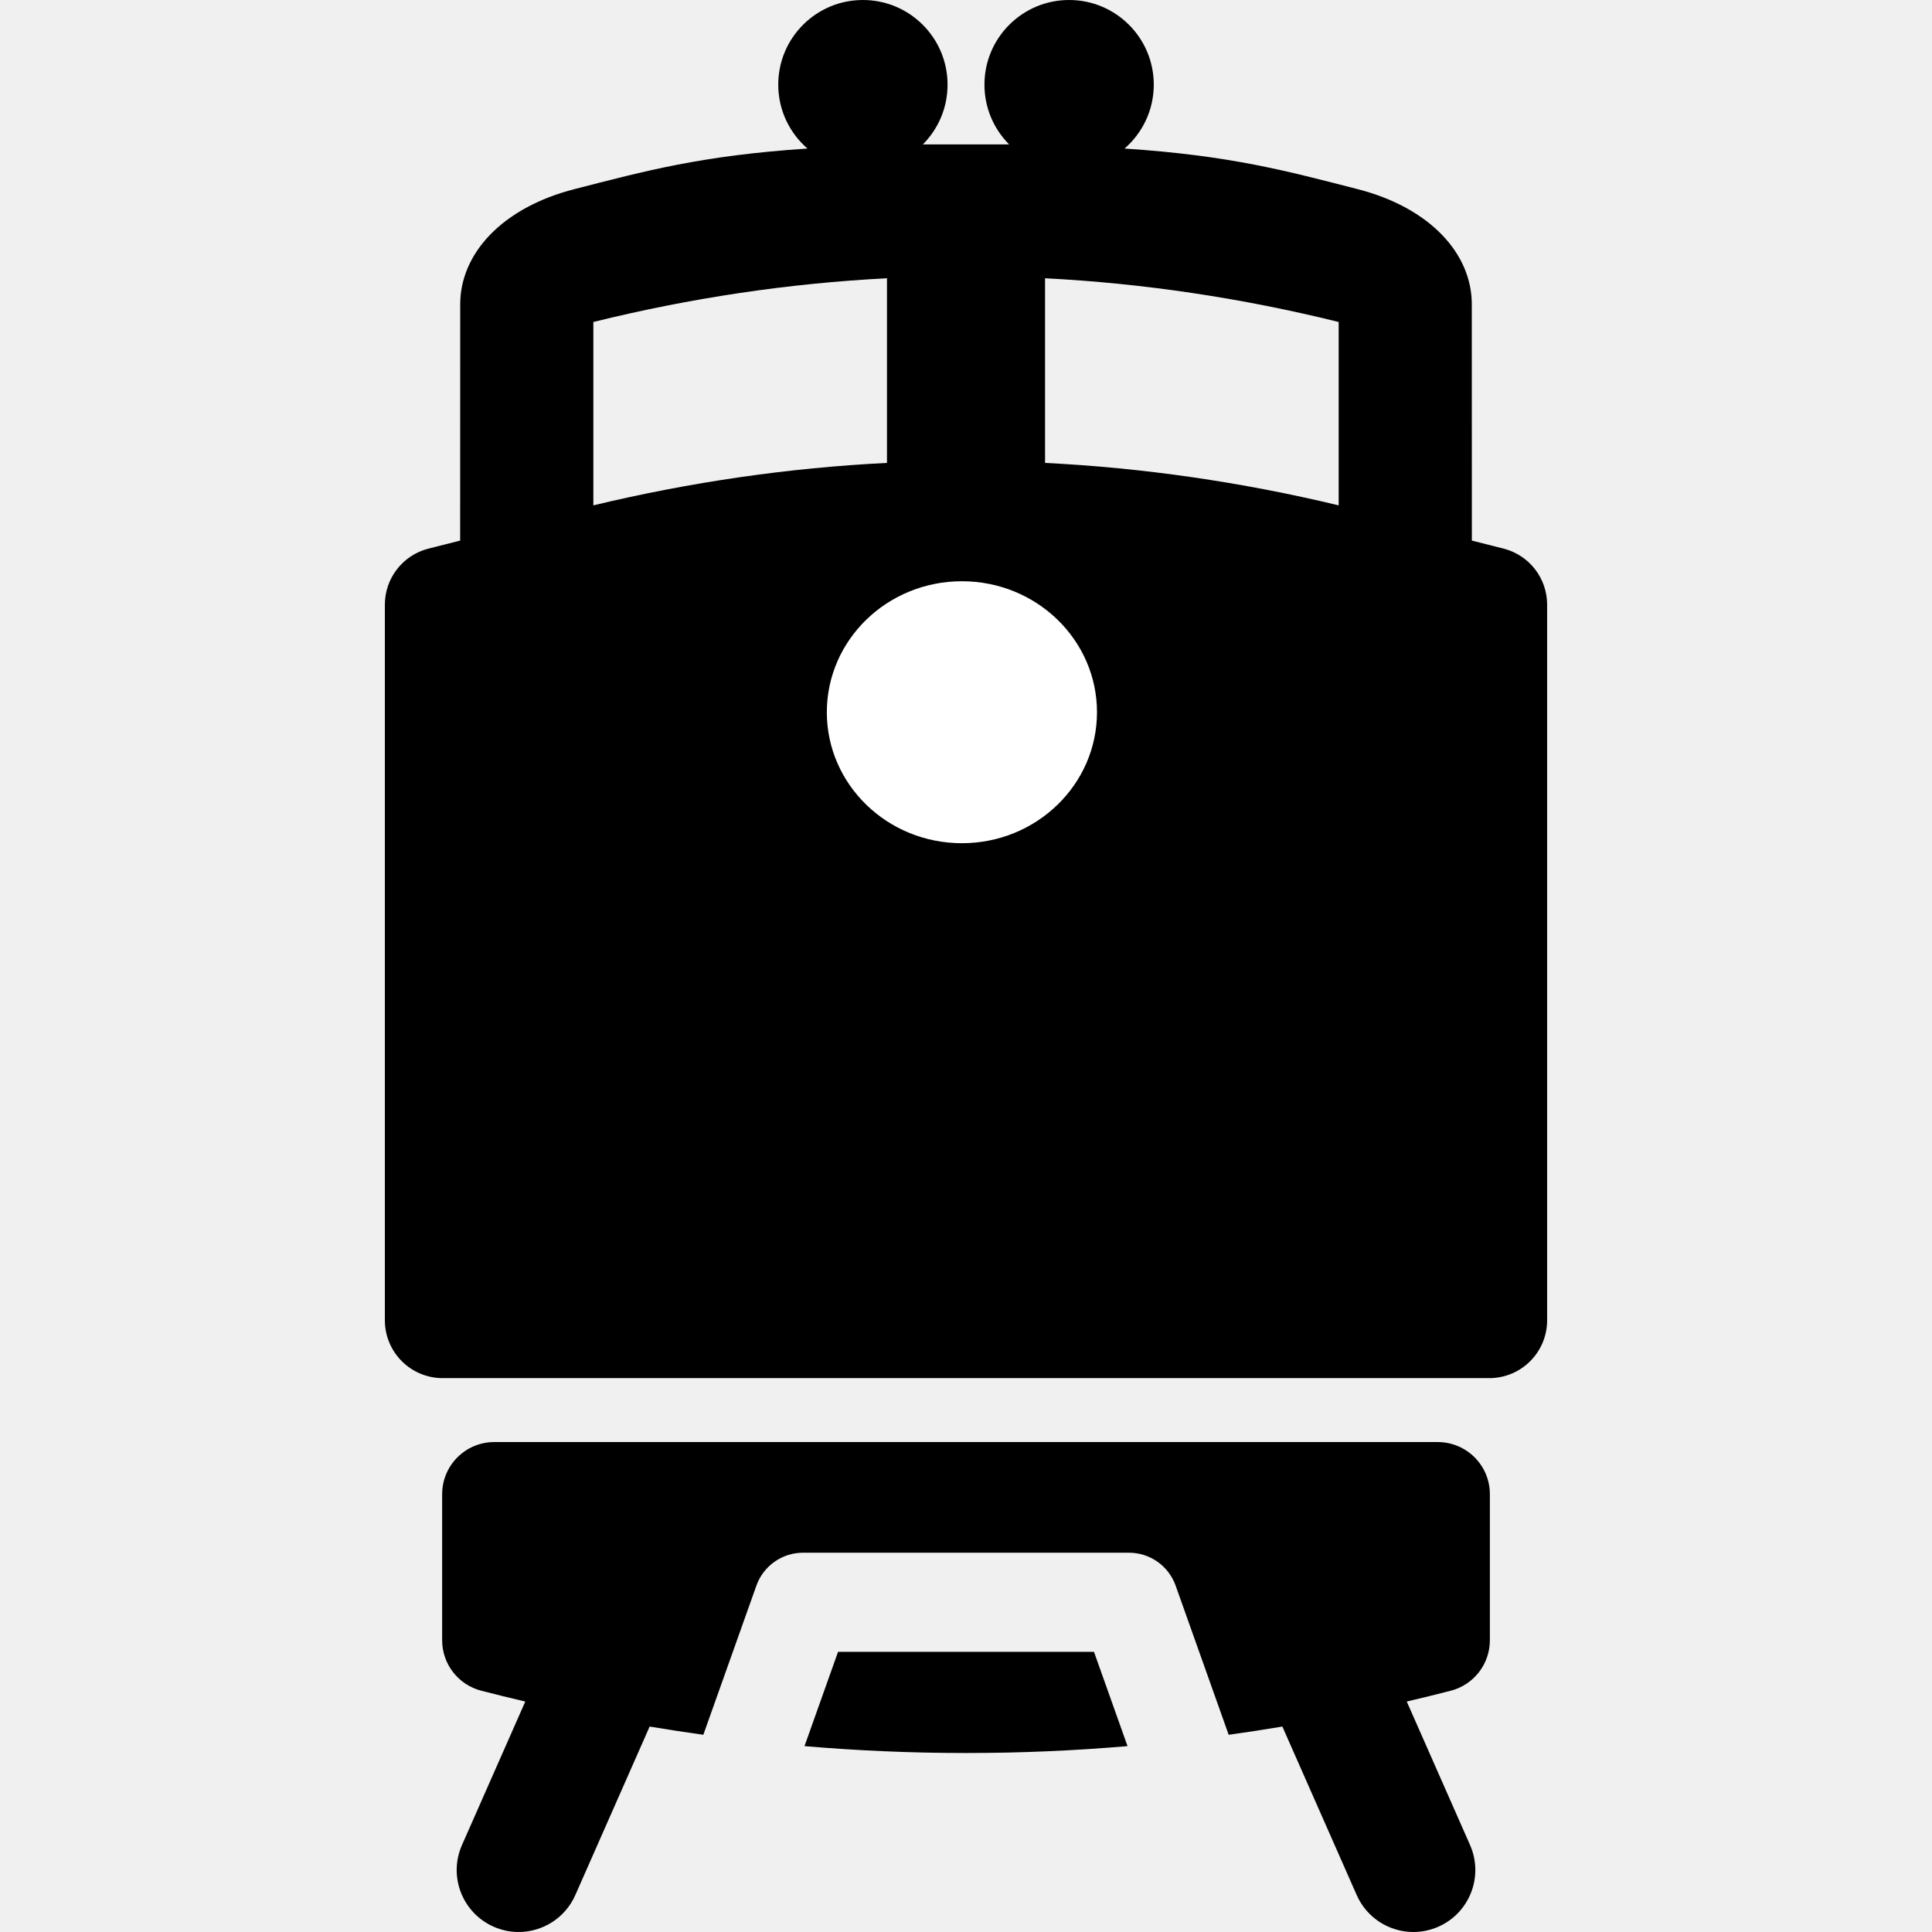
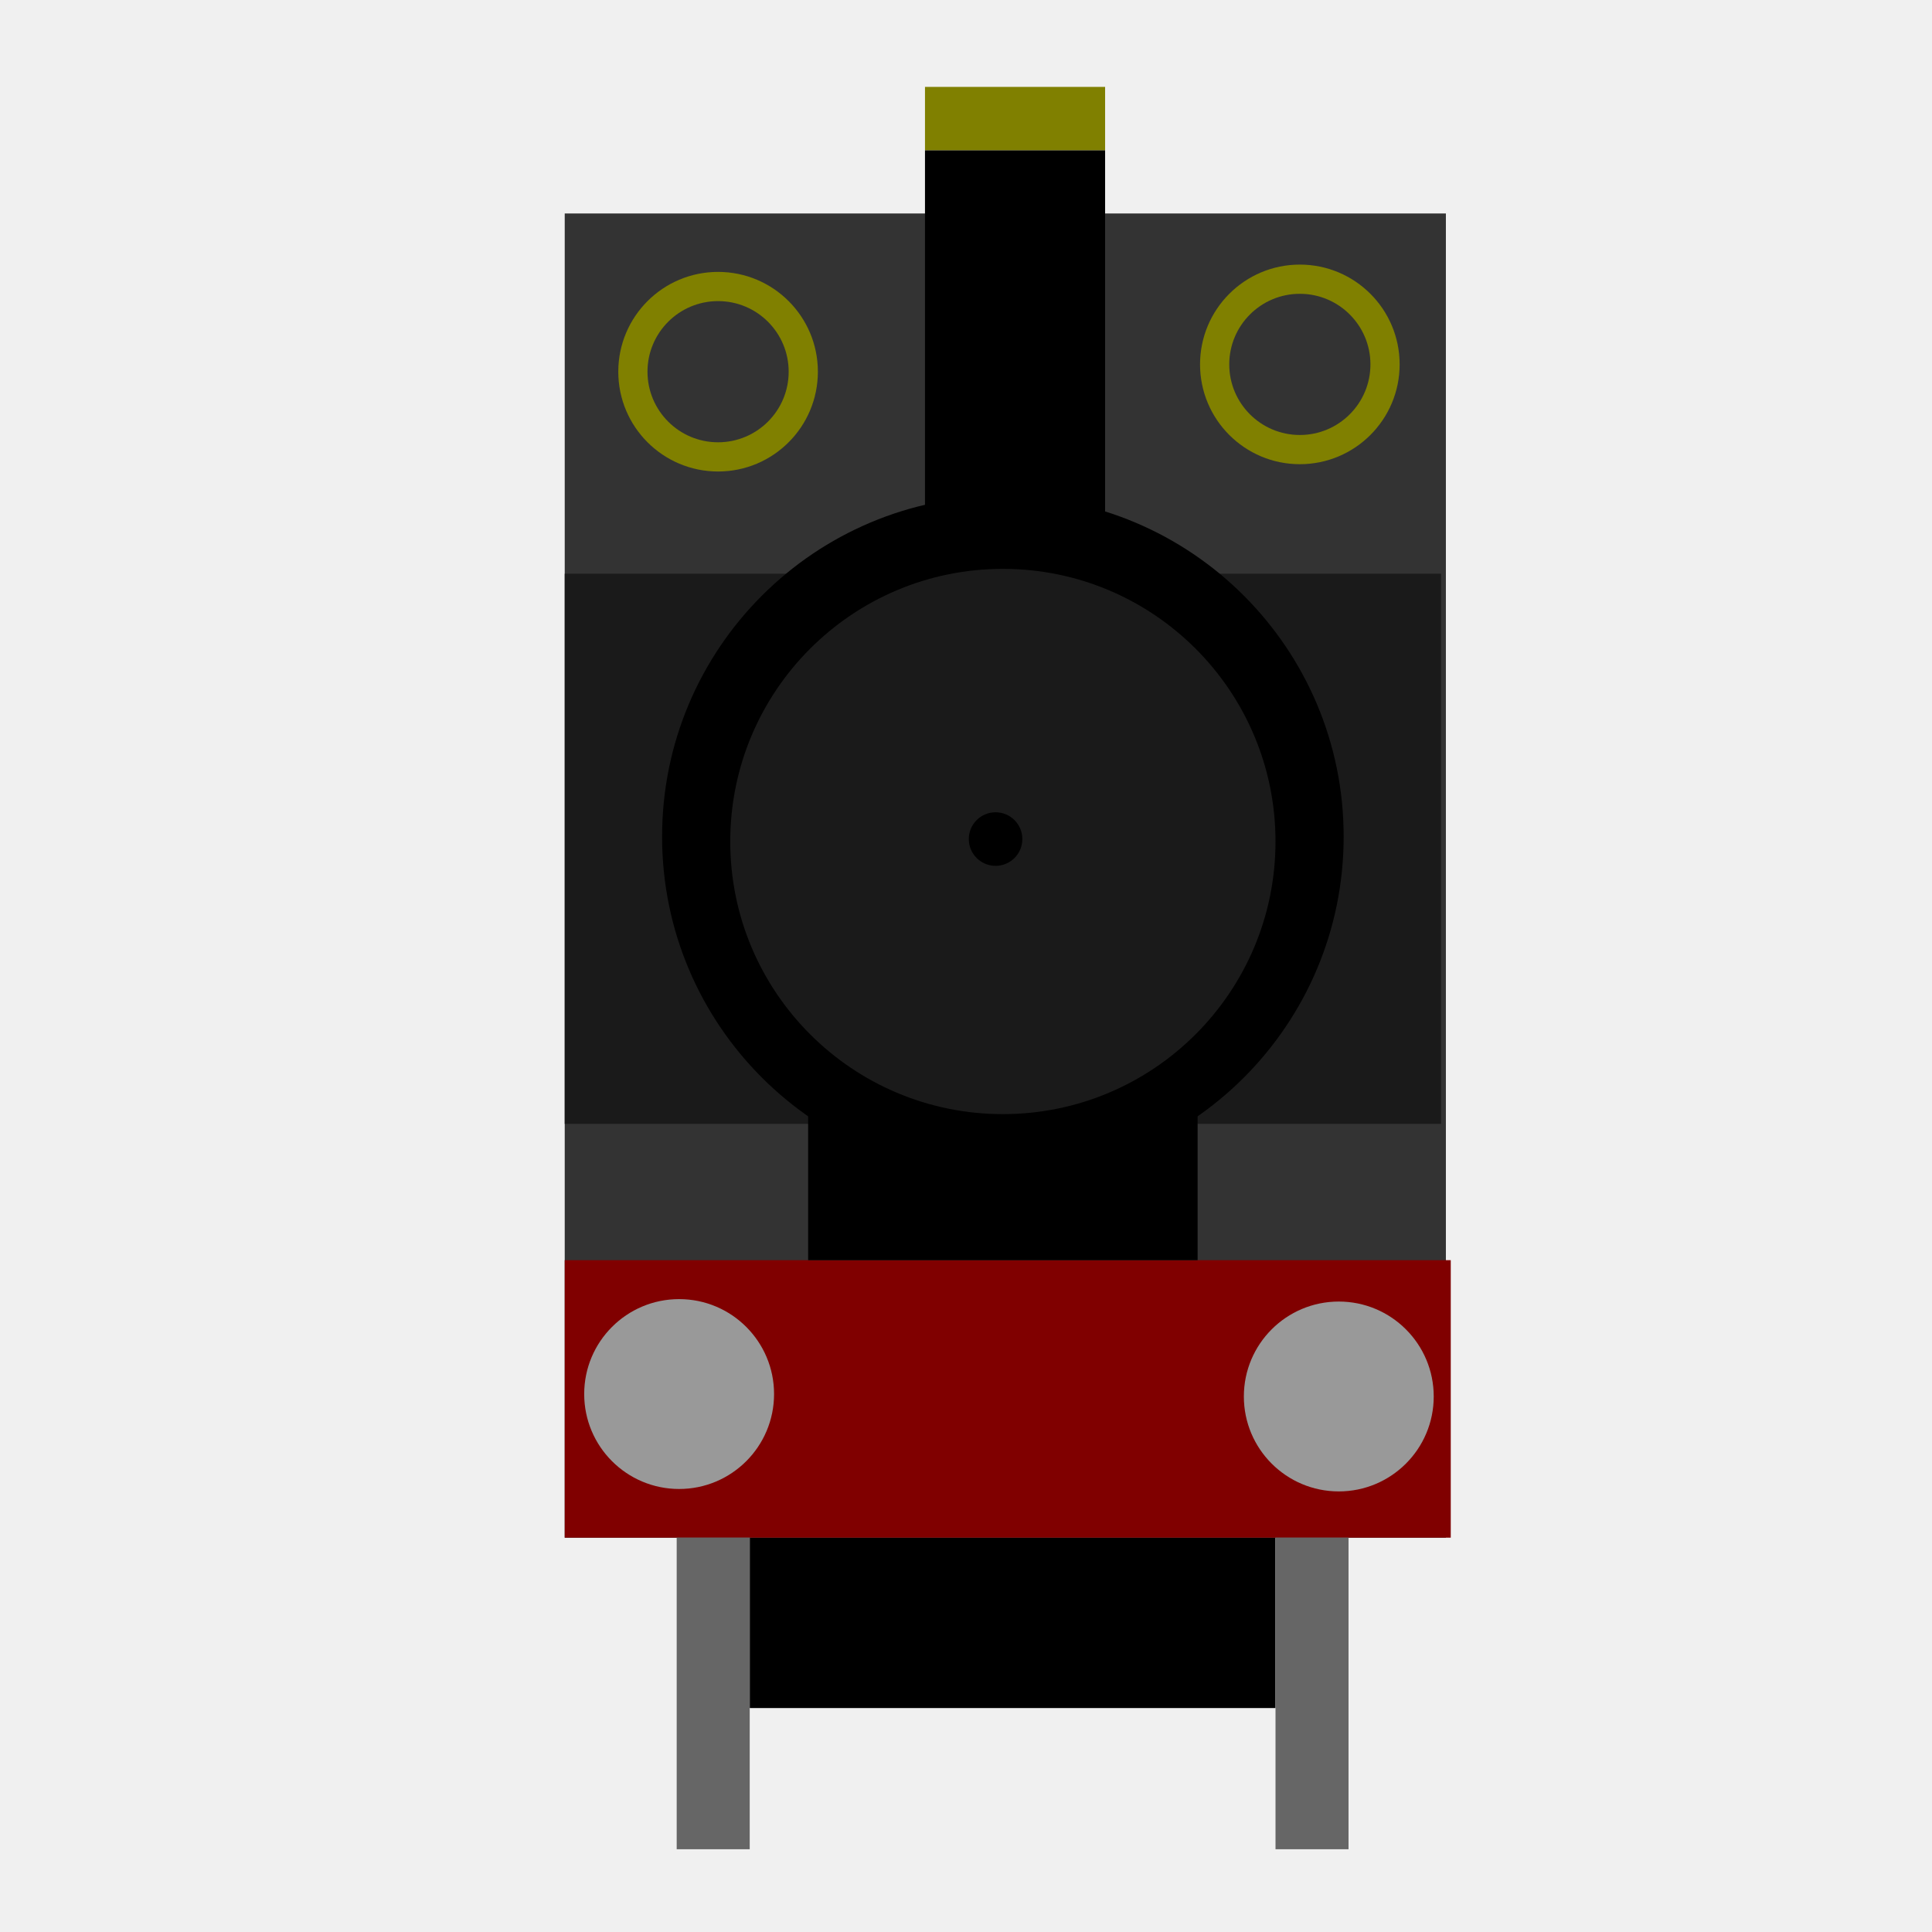
- <svg xmlns="http://www.w3.org/2000/svg" version="1.1" id="Capa_1" x="0px" y="0px" width="410.121px" height="410.121px" viewBox="0 0 410.121 410.121" style="enable-background:new 0 0 410.121 410.121;" xml:space="preserve">
-   <defs id="defs45" />
-   <g id="g10">
-     <g id="g8">
-       <path d="M319.228,116.471c-2.277-0.59-6.785-1.715-6.785-1.715l-0.012-50.163c0-10.677-8.771-20.485-24.299-24.461    c-14.918-3.819-26.834-7.109-49.414-8.599c3.793-3.295,6.203-8.142,6.203-13.562C244.921,8.047,236.874,0,226.947,0    c-9.924,0-17.971,8.046-17.971,17.971c0,4.952,2.004,9.433,5.242,12.684h-18.314c3.238-3.251,5.242-7.732,5.242-12.684    C201.146,8.047,193.102,0,183.175,0c-9.926,0-17.971,8.046-17.971,17.971c0,5.419,2.408,10.267,6.203,13.562    c-22.582,1.49-34.496,4.78-49.414,8.599c-15.527,3.976-24.299,13.784-24.299,24.461l-0.014,50.163c0,0-4.508,1.125-6.783,1.715    c-5.418,1.405-9.199,6.293-9.199,11.889v151.906c0,6.783,5.498,12.281,12.281,12.281h222.162c6.783,0,12.281-5.499,12.281-12.281    V128.359C328.425,122.764,324.644,117.875,319.228,116.471z M125.955,68.351c20.594-5.1,41.52-8.215,62.33-9.282v39.196    c-20.803,1.036-41.721,4.061-62.33,9.012V68.351z M205.472,177.957h-0.818c-14.5,0-26.297-11.797-26.297-26.3    c0-14.501,11.797-26.299,26.297-26.299h0.818c14.502,0,26.299,11.798,26.299,26.299    C231.771,166.16,219.974,177.957,205.472,177.957z M284.171,107.277c-20.607-4.952-41.527-7.976-62.33-9.012V59.069    c20.811,1.067,41.735,4.182,62.33,9.282V107.277L284.171,107.277z" id="path2" />
-       <path d="M232.228,350.645h-27.164h-27.166l-7.121,20.02c11.303,0.963,22.605,1.457,33.877,1.457h0.818    c11.271,0,22.576-0.494,33.877-1.457L232.228,350.645z" id="path4" />
-       <path d="M316.267,348.188v-31.004c0-6.113-4.955-11.066-11.066-11.066H104.924c-6.111,0-11.066,4.955-11.066,11.066v31.004    c0,5.041,3.41,9.447,8.289,10.711c3.113,0.807,6.236,1.568,9.359,2.301L98.068,391.66c-2.932,6.645,0.076,14.408,6.721,17.338    c1.727,0.762,3.529,1.123,5.303,1.123c5.051,0,9.867-2.928,12.037-7.846l15.777-35.766c3.795,0.635,7.594,1.219,11.395,1.748    l11.262-31.658c1.49-4.194,5.461-6.994,9.91-6.994h69.178c4.451,0,8.42,2.8,9.912,6.994l11.26,31.658    c3.801-0.529,7.601-1.113,11.396-1.748l15.776,35.766c2.17,4.918,6.986,7.846,12.039,7.846c1.771,0,3.574-0.361,5.302-1.123    c6.645-2.932,9.651-10.693,6.723-17.338l-13.438-30.461c3.123-0.732,6.244-1.494,9.357-2.301    C312.856,357.635,316.267,353.229,316.267,348.188z" id="path6" />
-     </g>
+ <svg xmlns="http://www.w3.org/2000/svg" width="300mm" height="300mm" viewBox="0 0 300 300" version="1.1" id="svg8">
+   <defs id="defs2" />
+   <g id="layer1" transform="translate(0,3)">
+     <rect id="rect3717" width="136.827" height="205.619" x="87.69" y="30.149" style="fill:#333333;stroke-width:0.258" />
+     <rect style="fill:#333333;stroke-width:0.265" id="rect3725" width="1.512" height="12.851" x="154.97" y="248.619" />
+     <rect style="fill:#000000;stroke-width:0.252" id="rect3727" width="81.643" height="26.458" x="116.417" y="235.768" />
+     <circle style="fill:#333333;stroke-width:0.265" id="path3739" cx="111.881" cy="55.095" r="10.583" />
+     <rect style="fill:#1a1a1a;stroke-width:0.284" id="rect3822" width="136.071" height="85.423" x="87.69" y="86.089" />
  </g>
-   <g id="g12">
- </g>
-   <g id="g14">
- </g>
-   <g id="g16">
- </g>
-   <g id="g18">
- </g>
-   <g id="g20">
- </g>
-   <g id="g22">
- </g>
-   <g id="g24">
- </g>
-   <g id="g26">
- </g>
-   <g id="g28">
- </g>
-   <g id="g30">
- </g>
-   <g id="g32">
- </g>
-   <g id="g34">
- </g>
-   <g id="g36">
- </g>
-   <g id="g38">
- </g>
-   <g id="g40">
- </g>
-   <ellipse id="path3752" cx="204.192" cy="151.189" rx="28.674" ry="27.805" style="fill:#ffffff;fill-opacity:1" />
+   <g id="layer2" transform="translate(0,3)">
+     <rect style="fill:#800000;stroke-width:0.265" id="rect3723" width="137.583" height="43.089" x="87.69" y="192.679" />
+     <rect style="fill:#000000;stroke-width:0.265" id="rect3731" width="27.97" height="65.768" x="143.631" y="20.321" />
+     <circle style="fill:#808000;stroke-width:0.265" id="path3735" cx="111.503" cy="54.717" r="15.497" />
+     <circle style="fill:#808000;stroke-width:0.265" id="path3735-3" cx="201.839" cy="53.583" r="15.497" />
+     <rect style="fill:#808000;stroke-width:0.265" id="rect3759" width="27.97" height="9.827" x="143.631" y="10.494" />
+     <circle style="fill:#999999;stroke-width:0.322" id="path3763" cx="105.455" cy="213.467" r="14.741" />
+     <circle style="fill:#999999;stroke-width:0.322" id="path3763-6" cx="207.887" cy="213.845" r="14.741" />
+     <rect style="fill:#000000;stroke-width:0.265" id="rect3784" width="60.476" height="24.19" x="125.488" y="168.488" />
+     <rect style="fill:#666666;stroke-width:0.265" id="rect3786" width="11.339" height="48.381" x="105.077" y="235.768" />
+     <rect style="fill:#666666;stroke-width:0.265" id="rect3786-7" width="11.339" height="48.381" x="198.06" y="235.768" />
+     <circle style="fill:#333333;stroke-width:0.265" id="path3805" cx="111.503" cy="54.717" r="10.961" />
+     <circle style="fill:#333333;stroke-width:0.265" id="path3805-5" cx="201.839" cy="53.583" r="10.961" />
+     <circle id="path3713" cx="155.726" cy="126.911" r="52.917" style="stroke-width:0.196" />
+   </g>
+   <g id="layer3" transform="translate(0,3)">
+     <circle style="fill:#1a1a1a;stroke-width:0.265" id="path3733" cx="155.726" cy="127.667" r="42.333" />
+     <circle style="fill:#000000;stroke-width:0.265" id="path3803" cx="154.592" cy="127.289" r="4.158" />
+   </g>
</svg>
